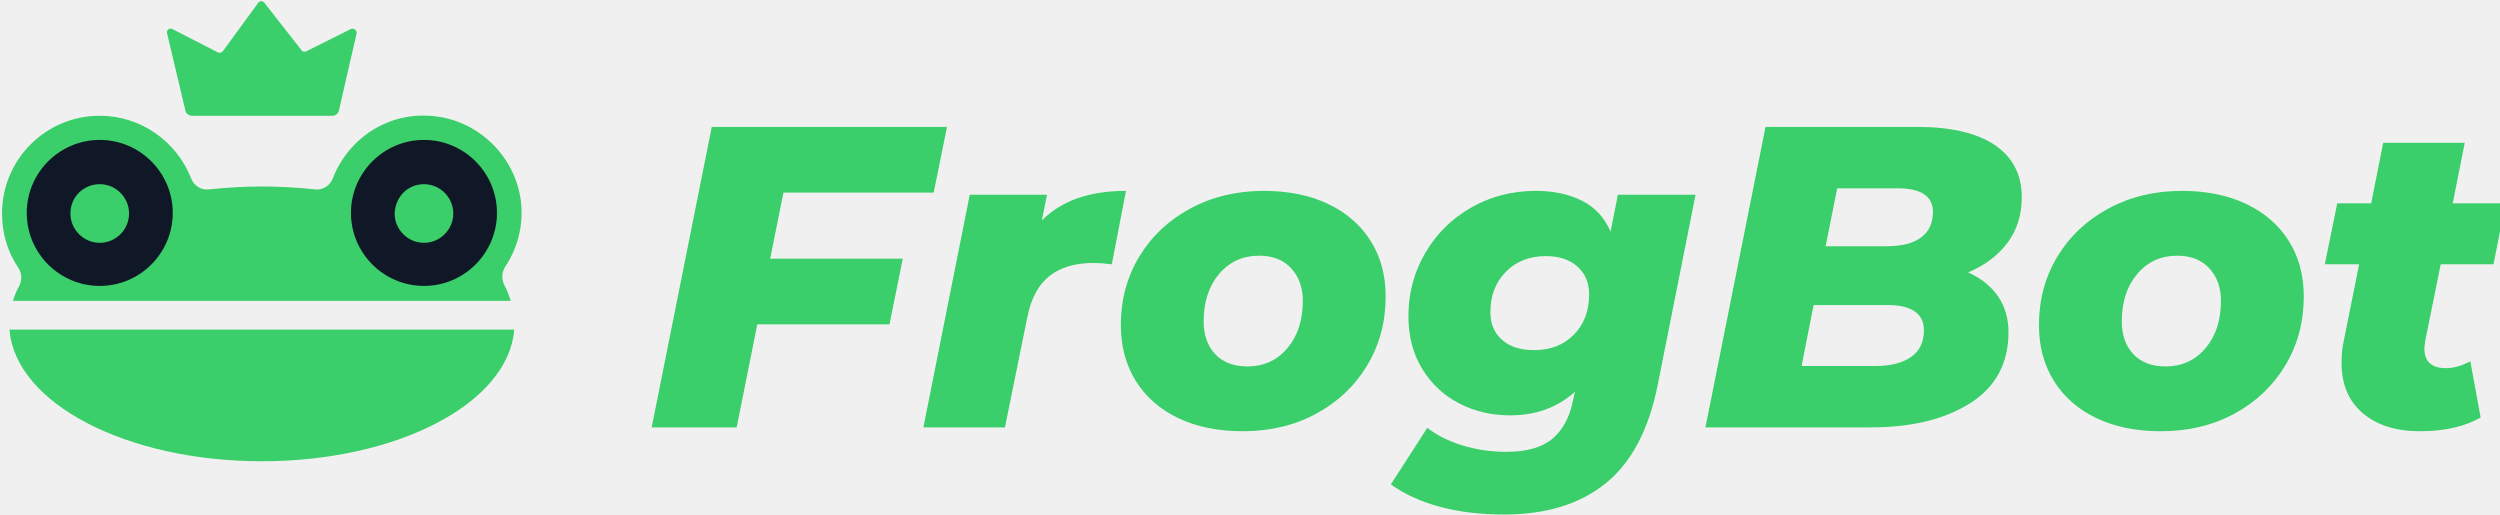
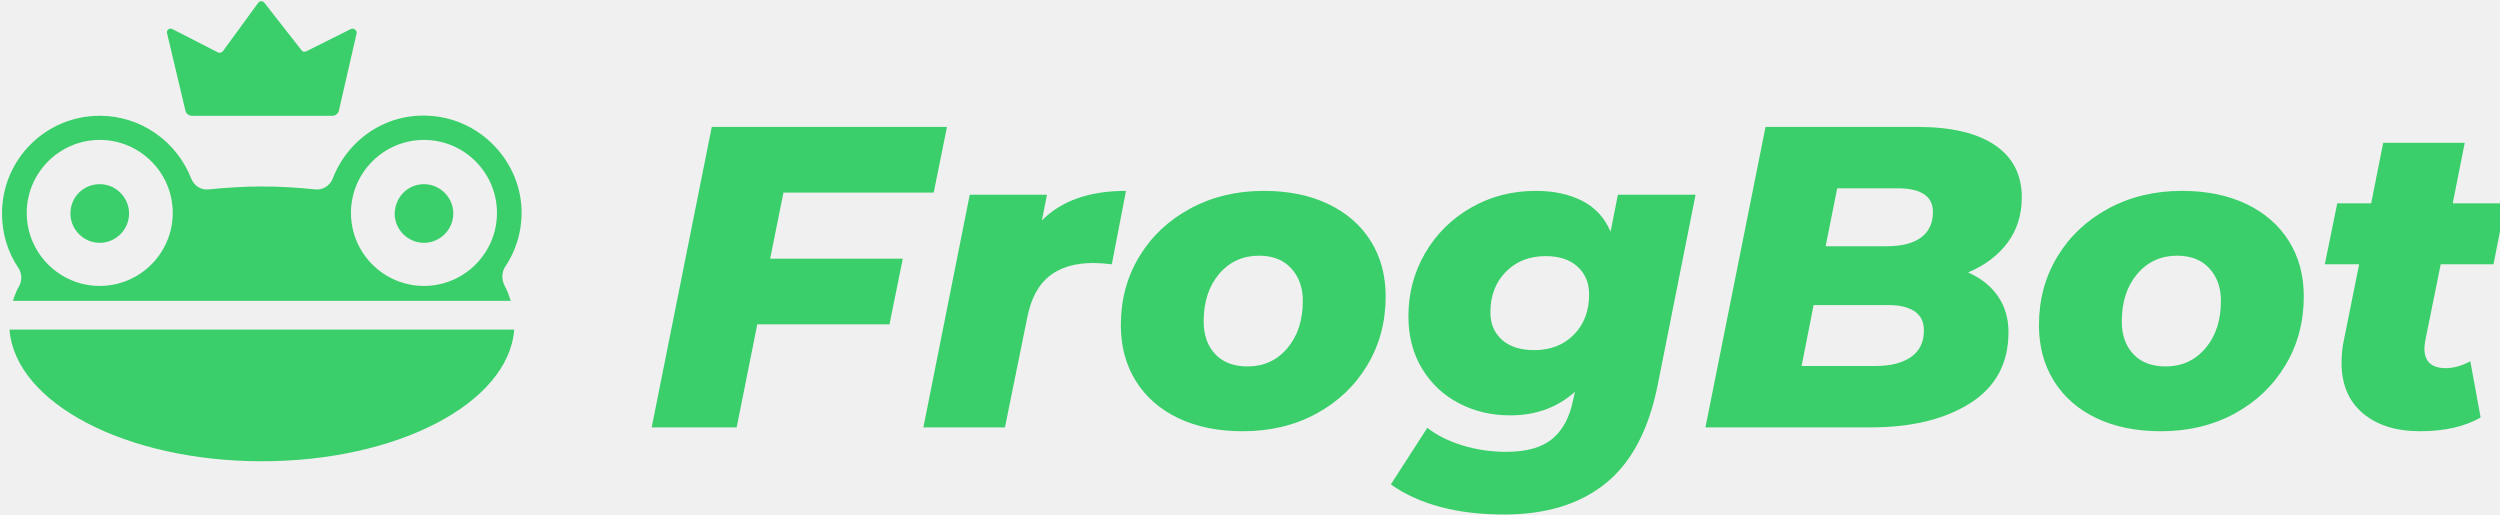
<svg xmlns="http://www.w3.org/2000/svg" version="1.1" id="Layer_1" x="0px" y="0px" viewBox="0 0 434.889 89.503" width="434.889" height="89.503">
  <g id="frog" transform="translate(-4.448811,-9.761297)">
-     <path d="M 93.9,67.1 C 92.9,79.9 73.6,90 50,90 26.4,90 7.1,79.9 6.1,67.1 Z" style="fill:#3acf6a;fill-opacity:1" />
-     <path d="m 92.2,59.4 c 0.5,0.9 0.8,1.8 1.1,2.7 H 6.7 C 7,61.2 7.3,60.3 7.8,59.5 8.3,58.5 8.3,57.3 7.6,56.3 5.8,53.6 4.8,50.4 4.8,46.9 c 0,-9.4 7.6,-17 17,-17 7.2,0 13.4,4.5 15.9,10.9 0.5,1.3 1.8,2.1 3.1,1.9 3,-0.3 6.1,-0.5 9.2,-0.5 3.2,0 6.3,0.2 9.2,0.5 1.3,0.2 2.6,-0.6 3.1,-1.8 C 65,33.8 72.1,29 80.2,30 c 7.8,0.9 14.1,7.3 14.9,15.1 0.4,4.1 -0.7,8 -2.8,11.1 -0.6,1 -0.6,2.2 -0.1,3.2 z" style="fill:#3acf6a;fill-opacity:1" />
-     <path d="m 21.8,41.8 c 2.8,0 5.1,2.3 5.1,5.1 0,2.8 -2.3,5.1 -5.1,5.1 -2.8,0 -5.1,-2.3 -5.1,-5.1 0,-2.9 2.3,-5.1 5.1,-5.1 m 0,-7.7 c -7,0 -12.7,5.7 -12.7,12.7 0,7 5.7,12.7 12.7,12.7 7,0 12.7,-5.7 12.7,-12.7 0,-7 -5.7,-12.7 -12.7,-12.7 z" style="fill:#101828;fill-opacity:1" />
-     <path d="m 78.2,41.8 c 2.8,0 5.1,2.3 5.1,5.1 0,2.8 -2.3,5.1 -5.1,5.1 -2.8,0 -5.1,-2.3 -5.1,-5.1 0.1,-2.9 2.3,-5.1 5.1,-5.1 m 0,-7.7 c -7,0 -12.7,5.7 -12.7,12.7 0,7 5.7,12.7 12.7,12.7 7,0 12.7,-5.7 12.7,-12.7 0,-7 -5.7,-12.7 -12.7,-12.7 z" style="fill:#101828;fill-opacity:1" />
-     <path d="m 65.5,14.8 -7.8,3.9 c -0.3,0.1 -0.6,0.1 -0.8,-0.2 l -6.5,-8.3 c -0.3,-0.3 -0.7,-0.3 -1,0 l -6.2,8.5 C 43,18.9 42.7,19 42.4,18.9 l -8,-4.1 c -0.5,-0.2 -1,0.2 -0.9,0.7 L 36.7,29 c 0.1,0.5 0.6,0.9 1.1,0.9 h 24.5 c 0.5,0 1,-0.4 1.1,-0.9 l 3.1,-13.5 c 0,-0.5 -0.5,-0.9 -1,-0.7 z" style="fill:#3acf6a;fill-opacity:1" />
+     <mask id="frogbot-eyes" maskUnits="userSpaceOnUse" x="0" y="0" width="100" height="100">
+       <rect x="0" y="0" width="100" height="100" fill="#ffffff" />
+       <path d="m 21.8,41.8 c 2.8,0 5.1,2.3 5.1,5.1 0,2.8 -2.3,5.1 -5.1,5.1 -2.8,0 -5.1,-2.3 -5.1,-5.1 0,-2.9 2.3,-5.1 5.1,-5.1 m 0,-7.7 c -7,0 -12.7,5.7 -12.7,12.7 0,7 5.7,12.7 12.7,12.7 7,0 12.7,-5.7 12.7,-12.7 0,-7 -5.7,-12.7 -12.7,-12.7 z" fill="#000000" />
+       <path d="m 78.2,41.8 c 2.8,0 5.1,2.3 5.1,5.1 0,2.8 -2.3,5.1 -5.1,5.1 -2.8,0 -5.1,-2.3 -5.1,-5.1 0.1,-2.9 2.3,-5.1 5.1,-5.1 m 0,-7.7 c -7,0 -12.7,5.7 -12.7,12.7 0,7 5.7,12.7 12.7,12.7 7,0 12.7,-5.7 12.7,-12.7 0,-7 -5.7,-12.7 -12.7,-12.7 z" fill="#000000" />
+     </mask>
+     <g mask="url(#frogbot-eyes)">
+       <path d="M 93.9,67.1 C 92.9,79.9 73.6,90 50,90 26.4,90 7.1,79.9 6.1,67.1 Z" style="fill:#3acf6a;fill-opacity:1" />
+       <path d="m 92.2,59.4 c 0.5,0.9 0.8,1.8 1.1,2.7 H 6.7 C 7,61.2 7.3,60.3 7.8,59.5 8.3,58.5 8.3,57.3 7.6,56.3 5.8,53.6 4.8,50.4 4.8,46.9 c 0,-9.4 7.6,-17 17,-17 7.2,0 13.4,4.5 15.9,10.9 0.5,1.3 1.8,2.1 3.1,1.9 3,-0.3 6.1,-0.5 9.2,-0.5 3.2,0 6.3,0.2 9.2,0.5 1.3,0.2 2.6,-0.6 3.1,-1.8 C 65,33.8 72.1,29 80.2,30 c 7.8,0.9 14.1,7.3 14.9,15.1 0.4,4.1 -0.7,8 -2.8,11.1 -0.6,1 -0.6,2.2 -0.1,3.2 z" style="fill:#3acf6a;fill-opacity:1" />
+       <path d="m 65.5,14.8 -7.8,3.9 c -0.3,0.1 -0.6,0.1 -0.8,-0.2 l -6.5,-8.3 c -0.3,-0.3 -0.7,-0.3 -1,0 l -6.2,8.5 C 43,18.9 42.7,19 42.4,18.9 l -8,-4.1 c -0.5,-0.2 -1,0.2 -0.9,0.7 L 36.7,29 c 0.1,0.5 0.6,0.9 1.1,0.9 h 24.5 c 0.5,0 1,-0.4 1.1,-0.9 l 3.1,-13.5 c 0,-0.5 -0.5,-0.9 -1,-0.7 z" style="fill:#3acf6a;fill-opacity:1" />
+     </g>
  </g>
  <path d="M164.735 22.079 162.42 33.503H136.287L133.972 45.001H157.044L154.729 56.425H131.732L128.148 74.345H113.364L123.817 22.079Z M181.236 38.356Q186.313 33.204 195.871 33.204L193.407 45.972Q191.54 45.748 190.196 45.748Q185.417 45.748 182.543 48.025Q179.668 50.303 178.697 55.231L174.815 74.345H160.628L168.692 33.876H182.132Z M194.975 56.575Q194.975 49.929 198.185 44.628Q201.396 39.327 207.071 36.265Q212.745 33.204 219.839 33.204Q226.26 33.204 231.039 35.481Q235.817 37.759 238.431 41.903Q241.044 46.047 241.044 51.572Q241.044 58.217 237.833 63.556Q234.623 68.895 228.985 71.956Q223.348 75.017 216.18 75.017Q209.759 75.017 204.98 72.74Q200.201 70.463 197.588 66.281Q194.975 62.1 194.975 56.575ZM226.633 52.319Q226.633 48.884 224.617 46.681Q222.601 44.479 219.017 44.479Q214.761 44.479 212.073 47.652Q209.385 50.825 209.385 55.903Q209.385 59.487 211.401 61.615Q213.417 63.743 217.001 63.743Q221.257 63.743 223.945 60.569Q226.633 57.396 226.633 52.319Z M281.439 33.876H294.953L288.383 66.879Q286.068 78.601 279.348 84.052Q272.628 89.503 261.652 89.503Q249.407 89.503 241.94 84.276L248.287 74.42Q250.751 76.361 254.409 77.481Q258.068 78.601 262.025 78.601Q267.327 78.601 270.052 76.324Q272.777 74.047 273.673 69.492L273.972 68.148Q269.417 72.255 262.697 72.255Q257.844 72.255 253.812 70.164Q249.78 68.073 247.391 64.153Q245.001 60.233 245.001 55.007Q245.001 49.033 247.913 44.031Q250.825 39.028 255.903 36.116Q260.98 33.204 267.177 33.204Q271.807 33.204 275.204 34.921Q278.601 36.639 280.169 40.297ZM276.436 51.199Q276.436 48.212 274.42 46.383Q272.404 44.553 268.895 44.553Q264.639 44.553 261.951 47.279Q259.263 50.004 259.263 54.335Q259.263 57.321 261.279 59.113Q263.295 60.905 266.879 60.905Q271.135 60.905 273.785 58.217Q276.436 55.529 276.436 51.199Z M349.386 57.769Q349.386 65.908 342.74 70.127Q336.095 74.345 325.417 74.345H296.671L307.124 22.079H333.556Q342.367 22.079 347.034 25.252Q351.7 28.425 351.7 34.324Q351.7 38.879 349.236 42.201Q346.772 45.524 342.367 47.391Q345.727 48.884 347.556 51.535Q349.386 54.185 349.386 57.769ZM319.593 32.756 317.577 42.836H328.18Q332.137 42.836 334.191 41.305Q336.244 39.775 336.244 36.863Q336.244 32.756 330.047 32.756ZM326.239 63.668Q330.196 63.668 332.436 62.1Q334.676 60.532 334.676 57.471Q334.676 55.231 333.033 54.148Q331.391 53.065 328.553 53.065H315.487L313.396 63.668Z M354.687 56.575Q354.687 49.929 357.898 44.628Q361.108 39.327 366.783 36.265Q372.458 33.204 379.551 33.204Q385.972 33.204 390.751 35.481Q395.53 37.759 398.143 41.903Q400.756 46.047 400.756 51.572Q400.756 58.217 397.546 63.556Q394.335 68.895 388.698 71.956Q383.06 75.017 375.892 75.017Q369.471 75.017 364.692 72.74Q359.914 70.463 357.3 66.281Q354.687 62.1 354.687 56.575ZM386.346 52.319Q386.346 48.884 384.33 46.681Q382.314 44.479 378.73 44.479Q374.474 44.479 371.786 47.652Q369.098 50.825 369.098 55.903Q369.098 59.487 371.114 61.615Q373.13 63.743 376.714 63.743Q380.97 63.743 383.658 60.569Q386.346 57.396 386.346 52.319Z M424.575 45.972 421.887 59.263Q421.738 60.308 421.738 60.607Q421.738 64.041 425.471 64.041Q427.487 64.041 429.727 62.847L431.519 72.628Q427.338 75.017 420.991 75.017Q414.719 75.017 411.023 71.881Q407.327 68.745 407.327 63.145Q407.327 60.98 407.7 59.337L410.388 45.972H404.415L406.58 35.369H412.479L414.57 24.841H428.756L426.666 35.369H435.85L433.759 45.972Z" style="fill:#3acf6a;fill-opacity:1" id="wordmark" />
</svg>
